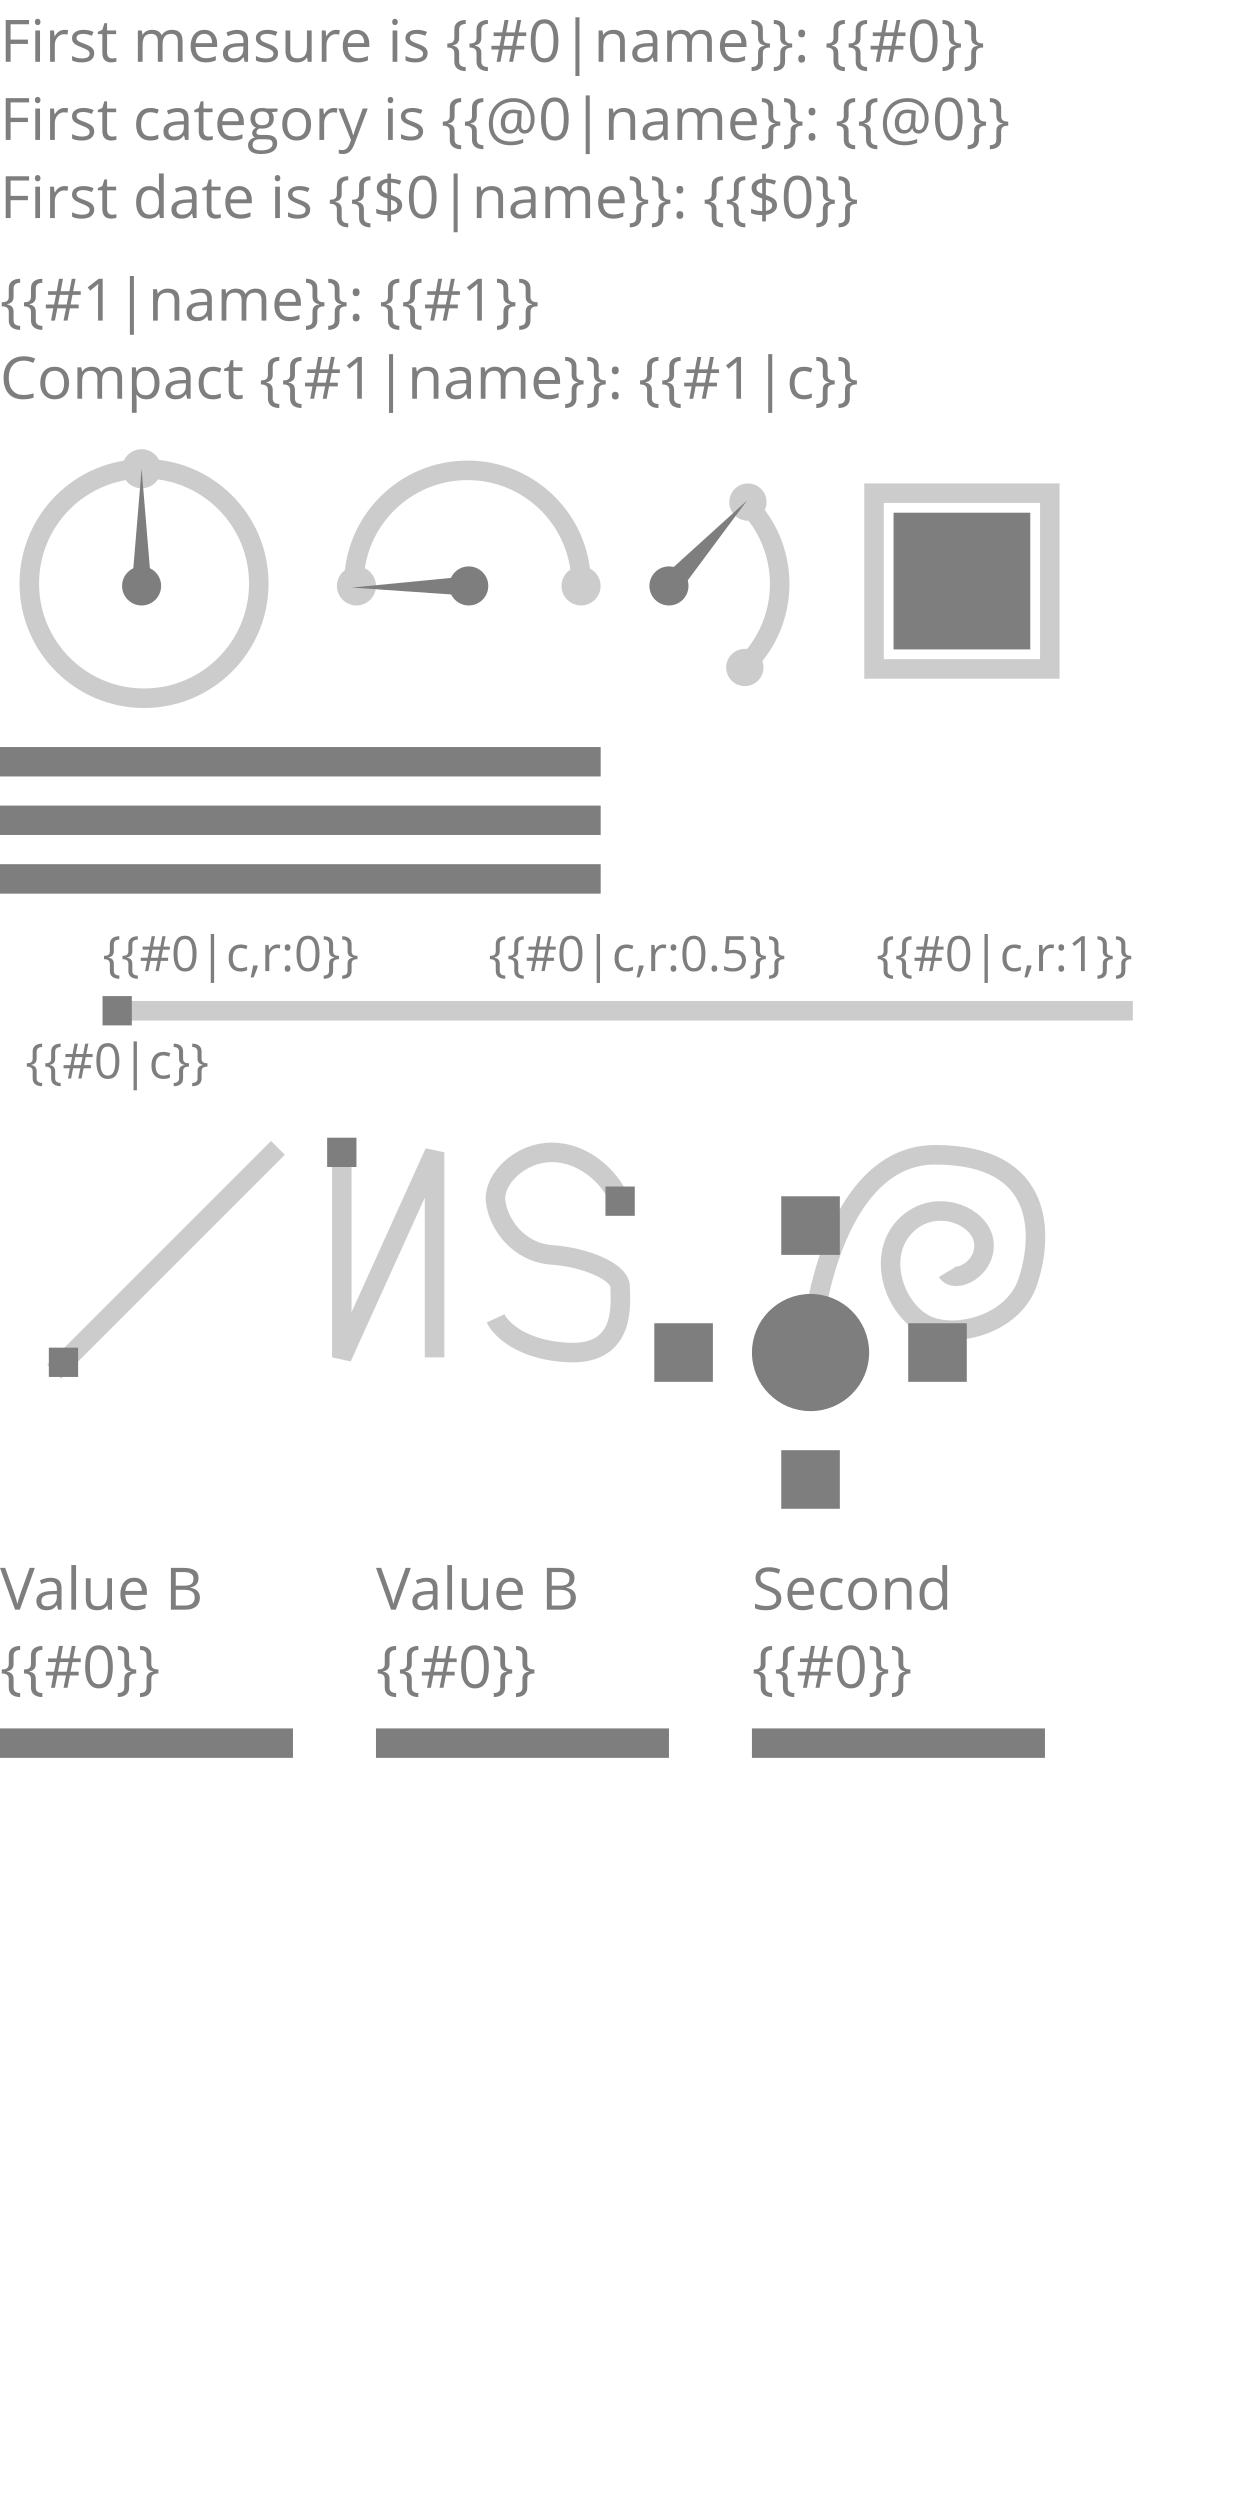
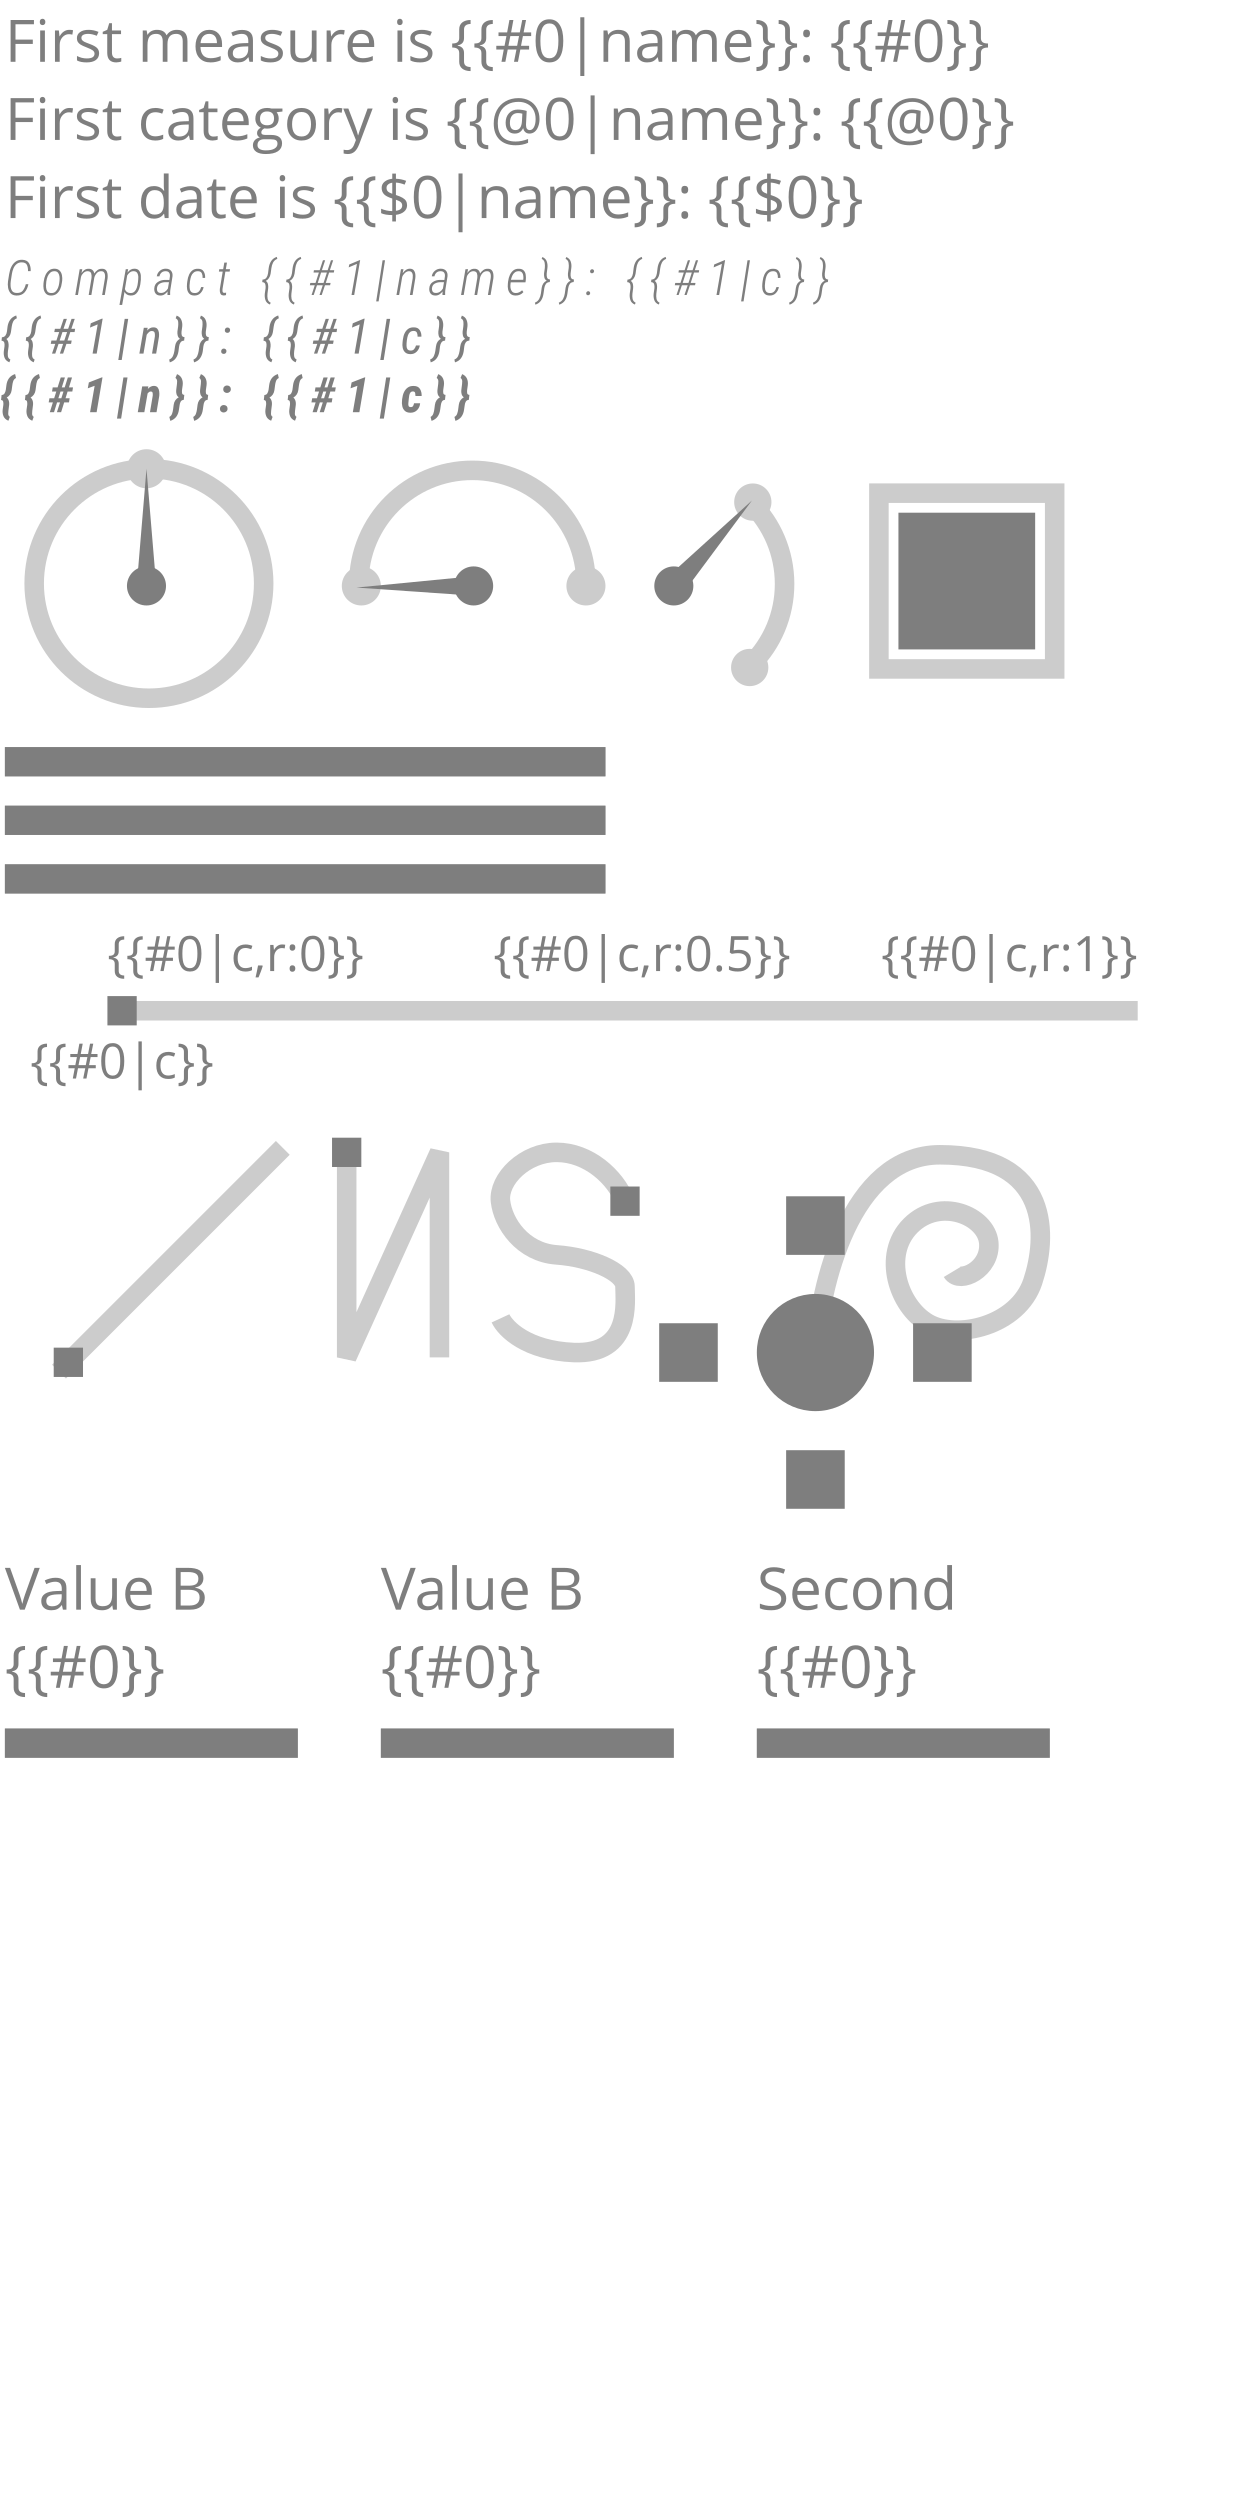
- <svg xmlns="http://www.w3.org/2000/svg" width="256" height="512" viewBox="0 0 256 512" fill="none">
+ <svg xmlns="http://www.w3.org/2000/svg" width="257" height="512" viewBox="0 0 257 512" fill="none">
  <g id="figma">
    <text id="Text" fill="#7E7E7E" xml:space="preserve" style="white-space: pre" font-family="Open Sans" font-size="12" letter-spacing="0px">
-       <tspan x="0" y="12.655">First measure is {{#0|name}}: {{#0}}
+       <tspan x="1" y="12.655">First measure is {{#0|name}}: {{#0}}
</tspan>
-       <tspan x="0" y="28.655">First category is {{@0|name}}: {{@0}}
+       <tspan x="1" y="28.655">First category is {{@0|name}}: {{@0}}
</tspan>
-       <tspan x="0" y="44.655">First date is {{$0|name}}: {{$0}}</tspan>
+       <tspan x="1" y="44.655">First date is {{$0|name}}: {{$0}}</tspan>
    </text>
-     <text id="Text_2" fill="#7E7E7E" xml:space="preserve" style="white-space: pre" font-family="Open Sans" font-size="12" letter-spacing="0px">
-       <tspan x="0" y="65.655">{{#1|name}}: {{#1}}
+     <text id="Text_2" fill="#7E7E7E" xml:space="preserve" style="white-space: pre" font-family="Roboto Condensed" font-size="10" font-style="italic" font-weight="300" letter-spacing="2px">
+       <tspan x="1" y="60.418">Compact {{#1|name}}: {{#1|c}}</tspan>
+     </text>
+     <text id="Text_3" fill="#7E7E7E" xml:space="preserve" style="white-space: pre" font-family="Roboto Condensed" font-size="10" font-style="italic" letter-spacing="2px">
+       <tspan x="0" y="72.418">{{#1|n}}: {{#1|c}}</tspan>
+     </text>
+     <text id="Text_4" fill="#7E7E7E" xml:space="preserve" style="white-space: pre" font-family="Roboto Condensed" font-size="10" font-style="italic" font-weight="bold" letter-spacing="2px">
+       <tspan x="0" y="84.418">{{#1|n}}: {{#1|c}}</tspan>
+     </text>
+     <rect id="Rectangle" x="1" y="177" width="123" height="6" fill="#CCCCCC" />
+     <rect id="Rectangle_2" x="1" y="165" width="123" height="6" fill="#CCCCCC" />
+     <rect id="Rectangle_3" x="1" y="153" width="123" height="6" fill="#CCCCCC" />
+     <rect id="{{scaleX:#0}}" x="1" y="153" width="123" height="6" fill="#7E7E7E" />
+     <g id="{{filter:Character=Value B}}">
+       <text id="Text_5" fill="#7E7E7E" xml:space="preserve" style="white-space: pre" font-family="Open Sans" font-size="12" letter-spacing="0px">
+         <tspan x="1" y="329.655">Value B
</tspan>
-       <tspan x="0" y="81.655">Compact {{#1|name}}: {{#1|c}}</tspan>
-     </text>
-     <rect id="Rectangle" y="177" width="123" height="6" fill="#CCCCCC" />
-     <rect id="Rectangle_2" y="165" width="123" height="6" fill="#CCCCCC" />
-     <rect id="Rectangle_3" y="153" width="123" height="6" fill="#CCCCCC" />
-     <rect id="{{scaleX:#0}}" y="153" width="123" height="6" fill="#7E7E7E" />
-     <g id="{{filter:Character=Value B}}">
-       <text id="Text_3" fill="#7E7E7E" xml:space="preserve" style="white-space: pre" font-family="Open Sans" font-size="12" letter-spacing="0px">
-         <tspan x="0" y="329.655">Value B
- </tspan>
-         <tspan x="0" y="345.655">{{#0}}</tspan>
+         <tspan x="1" y="345.655">{{#0}}</tspan>
      </text>
-       <rect id="Rectangle_4" y="354" width="60" height="6" fill="#CCCCCC" />
-       <rect id="{{scaleX:#0}}_2" y="354" width="60" height="6" fill="#7E7E7E" />
+       <rect id="Rectangle_4" x="1" y="354" width="60" height="6" fill="#CCCCCC" />
+       <rect id="{{scaleX:#0}}_2" x="1" y="354" width="60" height="6" fill="#7E7E7E" />
    </g>
    <g id="{{f:1}}">
-       <text id="Text_4" fill="#7E7E7E" xml:space="preserve" style="white-space: pre" font-family="Open Sans" font-size="12" letter-spacing="0px">
-         <tspan x="154" y="329.655">Second
+       <text id="Text_6" fill="#7E7E7E" xml:space="preserve" style="white-space: pre" font-family="Open Sans" font-size="12" letter-spacing="0px">
+         <tspan x="155" y="329.655">Second
</tspan>
-         <tspan x="154" y="345.655">{{#0}}</tspan>
+         <tspan x="155" y="345.655">{{#0}}</tspan>
      </text>
-       <rect id="Rectangle_5" x="154" y="354" width="60" height="6" fill="#CCCCCC" />
-       <rect id="{{scaleX:#0}}_3" x="154" y="354" width="60" height="6" fill="#7E7E7E" />
+       <rect id="Rectangle_5" x="155" y="354" width="60" height="6" fill="#CCCCCC" />
+       <rect id="{{scaleX:#0}}_3" x="155" y="354" width="60" height="6" fill="#7E7E7E" />
    </g>
    <text id="{{filter:@0=Value B}}" fill="#7E7E7E" xml:space="preserve" style="white-space: pre" font-family="Open Sans" font-size="12" letter-spacing="0px">
-       <tspan x="77" y="329.655">Value B
+       <tspan x="78" y="329.655">Value B
</tspan>
-       <tspan x="77" y="345.655">{{#0}}</tspan>
+       <tspan x="78" y="345.655">{{#0}}</tspan>
    </text>
-     <rect id="Rectangle_6" x="77" y="354" width="60" height="6" fill="#CCCCCC" />
-     <rect id="{{scaleX:#0,filter:@0=Value B}}" x="77" y="354" width="60" height="6" fill="#7E7E7E" />
-     <rect id="{{  sx : #0 ,  origin   :    1 ; .5  }}" y="165" width="123" height="6" fill="#7E7E7E" />
-     <rect id="{{sx:#0,origin:0.5;0.5}}" y="177" width="123" height="6" fill="#7E7E7E" />
-     <path id="{{g1}}" d="M24 207H232" stroke="#CCCCCC" stroke-width="4" />
-     <path id="Vector" d="M24 204H232V210H24V204Z" fill="#D8D8D8" fill-opacity="0.01" />
-     <rect id="{{positionX:#0,guide:g1}}" x="21" y="204" width="6" height="6" fill="#7E7E7E" />
+     <rect id="Rectangle_6" x="78" y="354" width="60" height="6" fill="#CCCCCC" />
+     <rect id="{{scaleX:#0,filter:@0=Value B}}" x="78" y="354" width="60" height="6" fill="#7E7E7E" />
+     <rect id="{{  sx : #0 ,  origin   :    1 ; .5  }}" x="1" y="165" width="123" height="6" fill="#7E7E7E" />
+     <rect id="{{sx:#0,origin:0.5;0.5}}" x="1" y="177" width="123" height="6" fill="#7E7E7E" />
+     <path id="{{g1}}" d="M25 207H233" stroke="#CCCCCC" stroke-width="4" />
+     <path id="Vector" d="M25 204H233V210H25V204Z" fill="#D8D8D8" fill-opacity="0.01" />
+     <rect id="{{positionX:#0,guide:g1}}" x="22" y="204" width="6" height="6" fill="#7E7E7E" />
    <text id="{{positionX:#0,guide:g1,align:middle}}" fill="#7E7E7E" xml:space="preserve" style="white-space: pre" font-family="Open Sans" font-size="10" letter-spacing="0px">
-       <tspan x="5.191" y="220.879">{{#0|c}}</tspan>
+       <tspan x="6.191" y="220.879">{{#0|c}}</tspan>
    </text>
    <text id="{{align:start}}" fill="#7E7E7E" xml:space="preserve" style="white-space: pre" font-family="Open Sans" font-size="10" letter-spacing="0px">
-       <tspan x="21" y="198.879">{{#0|c,r:0}}</tspan>
+       <tspan x="22" y="198.879">{{#0|c,r:0}}</tspan>
    </text>
    <text id="{{align:end}}" fill="#7E7E7E" xml:space="preserve" style="white-space: pre" font-family="Open Sans" font-size="10" letter-spacing="0px">
-       <tspan x="179.461" y="198.879">{{#0|c,r:1}}</tspan>
+       <tspan x="180.461" y="198.879">{{#0|c,r:1}}</tspan>
    </text>
    <text id="{{a:middle}}" fill="#7E7E7E" xml:space="preserve" style="white-space: pre" font-family="Open Sans" font-size="10" letter-spacing="0px">
-       <tspan x="100.036" y="198.879">{{#0|c,r:0.5}}</tspan>
+       <tspan x="101.036" y="198.879">{{#0|c,r:0.5}}</tspan>
    </text>
-     <path id="{{g2}}" d="M12.5 279.5L55.5 236.5" stroke="#CCCCCC" stroke-width="4" stroke-linecap="square" />
-     <path id="{{g3}}" d="M70 236V278L89 236V278" stroke="#CCCCCC" stroke-width="4" />
-     <path id="{{g4}}" d="M127 246C125 241 119.5 236 113 236C106.5 236 101 241.5 101.5 246C102 250.5 106 256.5 113 257C120 257.5 127 260.5 127 263.5C127 266.5 128.5 277.5 116.5 277C106.9 276.6 102.5 272.167 101.5 270" stroke="#CCCCCC" stroke-width="4" />
-     <path id="{{g5}}" d="M166 277C166.833 263.5 173.1 236.5 191.5 236.5C214.5 236.5 213.5 253.5 210.5 262.5C207.5 271.5 195 274.5 189 271C183 267.5 179.5 257 185.5 251C191.5 245 201 249 201.5 254.5C202 260 195.5 263 194 260.5" stroke="#CCCCCC" stroke-width="4" />
-     <rect id="{{position:#0,guide:g2}}" x="10" y="276" width="6" height="6" fill="#7E7E7E" />
-     <rect id="{{position:#0,guide:g3}}" x="67" y="233" width="6" height="6" fill="#7E7E7E" />
-     <rect id="{{position:#0,guide:g4}}" x="124" y="243" width="6" height="6" fill="#7E7E7E" />
-     <circle id="Oval" cx="29.5" cy="119.5" r="23.5" stroke="#CCCCCC" stroke-width="4" />
-     <circle id="Oval_2" cx="29" cy="96" r="4" fill="#CCCCCC" />
-     <circle id="Oval_3" cx="29" cy="120" r="4" fill="#7E7E7E" />
-     <path id="{{rotate:#0,origin:0.5;1}}" d="M29 96L31 120L27 120L29 96Z" fill="#7E7E7E" />
-     <path id="Combined Shape" d="M72.978 119.591V121.091H74.478V119.591H72.978ZM118.512 119.591H117.012V121.091H118.512V119.591ZM119.512 119.591V121.091H121.012V119.591H119.512ZM71.978 119.591H70.478V121.091H71.978V119.591ZM95.745 95.324C82.342 95.324 71.478 106.189 71.478 119.591H74.478C74.478 107.846 83.999 98.324 95.745 98.324V95.324ZM120.012 119.591C120.012 106.189 109.147 95.324 95.745 95.324V98.324C107.49 98.324 117.012 107.846 117.012 119.591H120.012ZM118.512 121.091H119.512V118.091H118.512V121.091ZM95.745 97.324C108.043 97.324 118.012 107.293 118.012 119.591H121.012C121.012 105.636 109.699 94.324 95.745 94.324V97.324ZM73.478 119.591C73.478 107.293 83.447 97.324 95.745 97.324V94.324C81.79 94.324 70.478 105.636 70.478 119.591H73.478ZM71.978 121.091H72.978V118.091H71.978V121.091Z" fill="#CCCCCC" />
-     <circle id="Oval_4" cx="73" cy="120" r="4" fill="#CCCCCC" />
-     <circle id="Oval_5" cx="96" cy="120" r="4" fill="#7E7E7E" />
-     <circle id="Oval_6" cx="137" cy="120" r="4" fill="#7E7E7E" />
-     <circle id="Oval_7" cx="119" cy="120" r="4" fill="#CCCCCC" />
-     <path id="{{rotate:#0,origin:1;0.5,rotateRatio:0.5}}" d="M72 120.333L96 118V122L72 120.333Z" fill="#7E7E7E" />
+     <path id="{{g2}}" d="M13.5 279.5L56.5 236.5" stroke="#CCCCCC" stroke-width="4" stroke-linecap="square" />
+     <path id="{{g3}}" d="M71 236V278L90 236V278" stroke="#CCCCCC" stroke-width="4" />
+     <path id="{{g4}}" d="M128 246C126 241 120.5 236 114 236C107.5 236 102 241.5 102.5 246C103 250.5 107 256.5 114 257C121 257.5 128 260.5 128 263.5C128 266.5 129.5 277.5 117.5 277C107.9 276.6 103.5 272.167 102.5 270" stroke="#CCCCCC" stroke-width="4" />
+     <path id="{{g5}}" d="M167 277C167.833 263.5 174.1 236.5 192.5 236.5C215.5 236.5 214.5 253.5 211.5 262.5C208.5 271.5 196 274.5 190 271C184 267.5 180.5 257 186.5 251C192.5 245 202 249 202.5 254.5C203 260 196.5 263 195 260.5" stroke="#CCCCCC" stroke-width="4" />
+     <rect id="{{position:#0,guide:g2}}" x="11" y="276" width="6" height="6" fill="#7E7E7E" />
+     <rect id="{{position:#0,guide:g3}}" x="68" y="233" width="6" height="6" fill="#7E7E7E" />
+     <rect id="{{position:#0,guide:g4}}" x="125" y="243" width="6" height="6" fill="#7E7E7E" />
+     <circle id="Oval" cx="30.5" cy="119.5" r="23.5" stroke="#CCCCCC" stroke-width="4" />
+     <circle id="Oval_2" cx="30" cy="96" r="4" fill="#CCCCCC" />
+     <circle id="Oval_3" cx="30" cy="120" r="4" fill="#7E7E7E" />
+     <path id="{{rotate:#0,origin:0.5;1}}" d="M30 96L32 120L28 120L30 96Z" fill="#7E7E7E" />
+     <path id="Combined Shape" d="M73.978 119.591V121.091H75.478V119.591H73.978ZM119.512 119.591H118.012V121.091H119.512V119.591ZM120.512 119.591V121.091H122.012V119.591H120.512ZM72.978 119.591H71.478V121.091H72.978V119.591ZM96.745 95.324C83.342 95.324 72.478 106.189 72.478 119.591H75.478C75.478 107.846 84.999 98.324 96.745 98.324V95.324ZM121.012 119.591C121.012 106.189 110.147 95.324 96.745 95.324V98.324C108.49 98.324 118.012 107.846 118.012 119.591H121.012ZM119.512 121.091H120.512V118.091H119.512V121.091ZM96.745 97.324C109.043 97.324 119.012 107.293 119.012 119.591H122.012C122.012 105.636 110.699 94.324 96.745 94.324V97.324ZM74.478 119.591C74.478 107.293 84.447 97.324 96.745 97.324V94.324C82.79 94.324 71.478 105.636 71.478 119.591H74.478ZM72.978 121.091H73.978V118.091H72.978V121.091Z" fill="#CCCCCC" />
+     <circle id="Oval_4" cx="74" cy="120" r="4" fill="#CCCCCC" />
+     <circle id="Oval_5" cx="97" cy="120" r="4" fill="#7E7E7E" />
+     <circle id="Oval_6" cx="138" cy="120" r="4" fill="#7E7E7E" />
+     <circle id="Oval_7" cx="120" cy="120" r="4" fill="#CCCCCC" />
+     <path id="{{rotate:#0,origin:1;0.5,rotateRatio:0.5}}" d="M73 120.333L97 118V122L73 120.333Z" fill="#7E7E7E" />
    <g id="Group Rotated">
-       <path id="Combined Shape_2" d="M152.513 103.492L151.453 102.432L150.392 103.492L151.453 104.553L152.513 103.492ZM152.617 135.586L151.549 134.532L150.495 135.6L151.563 136.654L152.617 135.586ZM153.328 136.289L152.274 137.356L153.342 138.41L154.396 137.343L153.328 136.289ZM153.221 102.785L154.281 101.724L153.221 100.664L152.16 101.724L153.221 102.785ZM160.682 119.591C160.682 112.89 157.964 106.821 153.574 102.432L151.453 104.553C155.303 108.403 157.682 113.718 157.682 119.591H160.682ZM153.684 136.64C158.009 132.259 160.682 126.236 160.682 119.591H157.682C157.682 125.415 155.343 130.69 151.549 134.532L153.684 136.64ZM154.382 135.221L153.67 134.519L151.563 136.654L152.274 137.356L154.382 135.221ZM158.682 119.591C158.682 125.689 156.233 131.212 152.261 135.235L154.396 137.343C158.899 132.781 161.682 126.51 161.682 119.591H158.682ZM152.16 103.846C156.191 107.877 158.682 113.442 158.682 119.591H161.682C161.682 112.614 158.852 106.295 154.281 101.724L152.16 103.846ZM153.574 104.553L154.281 103.846L152.16 101.724L151.453 102.432L153.574 104.553Z" fill="#CCCCCC" />
-       <circle id="Oval_8" cx="153.176" cy="102.829" r="3.818" transform="rotate(90 153.176 102.829)" fill="#CCCCCC" />
-       <circle id="Oval_9" cx="152.54" cy="136.704" r="3.818" transform="rotate(90 152.54 136.704)" fill="#CCCCCC" />
-       <path id="{{rotate:#0,origin:0;1,rr:0.25}}" d="M153 102.5L140 120L137 117L153 102.5Z" fill="#7E7E7E" />
+       <path id="Combined Shape_2" d="M153.513 103.492L152.453 102.432L151.392 103.492L152.453 104.553L153.513 103.492ZM153.617 135.586L152.549 134.532L151.495 135.6L152.563 136.654L153.617 135.586ZM154.328 136.289L153.274 137.356L154.342 138.41L155.396 137.343L154.328 136.289ZM154.221 102.785L155.281 101.724L154.221 100.664L153.16 101.724L154.221 102.785ZM161.682 119.591C161.682 112.89 158.964 106.821 154.574 102.432L152.453 104.553C156.303 108.403 158.682 113.718 158.682 119.591H161.682ZM154.684 136.64C159.009 132.259 161.682 126.236 161.682 119.591H158.682C158.682 125.415 156.343 130.69 152.549 134.532L154.684 136.64ZM155.382 135.221L154.67 134.519L152.563 136.654L153.274 137.356L155.382 135.221ZM159.682 119.591C159.682 125.689 157.233 131.212 153.261 135.235L155.396 137.343C159.899 132.781 162.682 126.51 162.682 119.591H159.682ZM153.16 103.846C157.191 107.877 159.682 113.442 159.682 119.591H162.682C162.682 112.614 159.852 106.295 155.281 101.724L153.16 103.846ZM154.574 104.553L155.281 103.846L153.16 101.724L152.453 102.432L154.574 104.553Z" fill="#CCCCCC" />
+       <circle id="Oval_8" cx="154.176" cy="102.829" r="3.818" transform="rotate(90 154.176 102.829)" fill="#CCCCCC" />
+       <circle id="Oval_9" cx="153.54" cy="136.704" r="3.818" transform="rotate(90 153.54 136.704)" fill="#CCCCCC" />
+       <path id="{{rotate:#0,origin:0;1,rr:0.25}}" d="M154 102.5L141 120L138 117L154 102.5Z" fill="#7E7E7E" />
    </g>
    <g id="{{r:#0,s:#0,p:#0,g:g5,o:0.5;0.5}}">
-       <circle id="Oval_10" cx="166" cy="277" r="12" fill="#7E7E7E" />
-       <rect id="{{s:#0,origin:0.5;1}}" x="160" y="245" width="12" height="12" fill="#7E7E7E" />
-       <rect id="{{s:#0,origin:0;0.5}}" x="186" y="271" width="12" height="12" fill="#7E7E7E" />
-       <rect id="{{s:#0,origin:0.5;0}}" x="160" y="297" width="12" height="12" fill="#7E7E7E" />
-       <rect id="{{s:#0,origin:1;0.5}}" x="134" y="271" width="12" height="12" fill="#7E7E7E" />
+       <circle id="Oval_10" cx="167" cy="277" r="12" fill="#7E7E7E" />
+       <rect id="{{s:#0,origin:0.5;1}}" x="161" y="245" width="12" height="12" fill="#7E7E7E" />
+       <rect id="{{s:#0,origin:0;0.5}}" x="187" y="271" width="12" height="12" fill="#7E7E7E" />
+       <rect id="{{s:#0,origin:0.5;0}}" x="161" y="297" width="12" height="12" fill="#7E7E7E" />
+       <rect id="{{s:#0,origin:1;0.5}}" x="135" y="271" width="12" height="12" fill="#7E7E7E" />
    </g>
-     <rect id="Rectangle 8" x="179" y="101" width="36" height="36" stroke="#CCCCCC" stroke-width="4" />
-     <rect id="{{a:#0}}" x="183" y="105" width="28" height="28" fill="#7E7E7E" />
+     <rect id="Rectangle 8" x="180" y="101" width="36" height="36" stroke="#CCCCCC" stroke-width="4" />
+     <rect id="{{a:#0}}" x="184" y="105" width="28" height="28" fill="#7E7E7E" />
  </g>
</svg>
